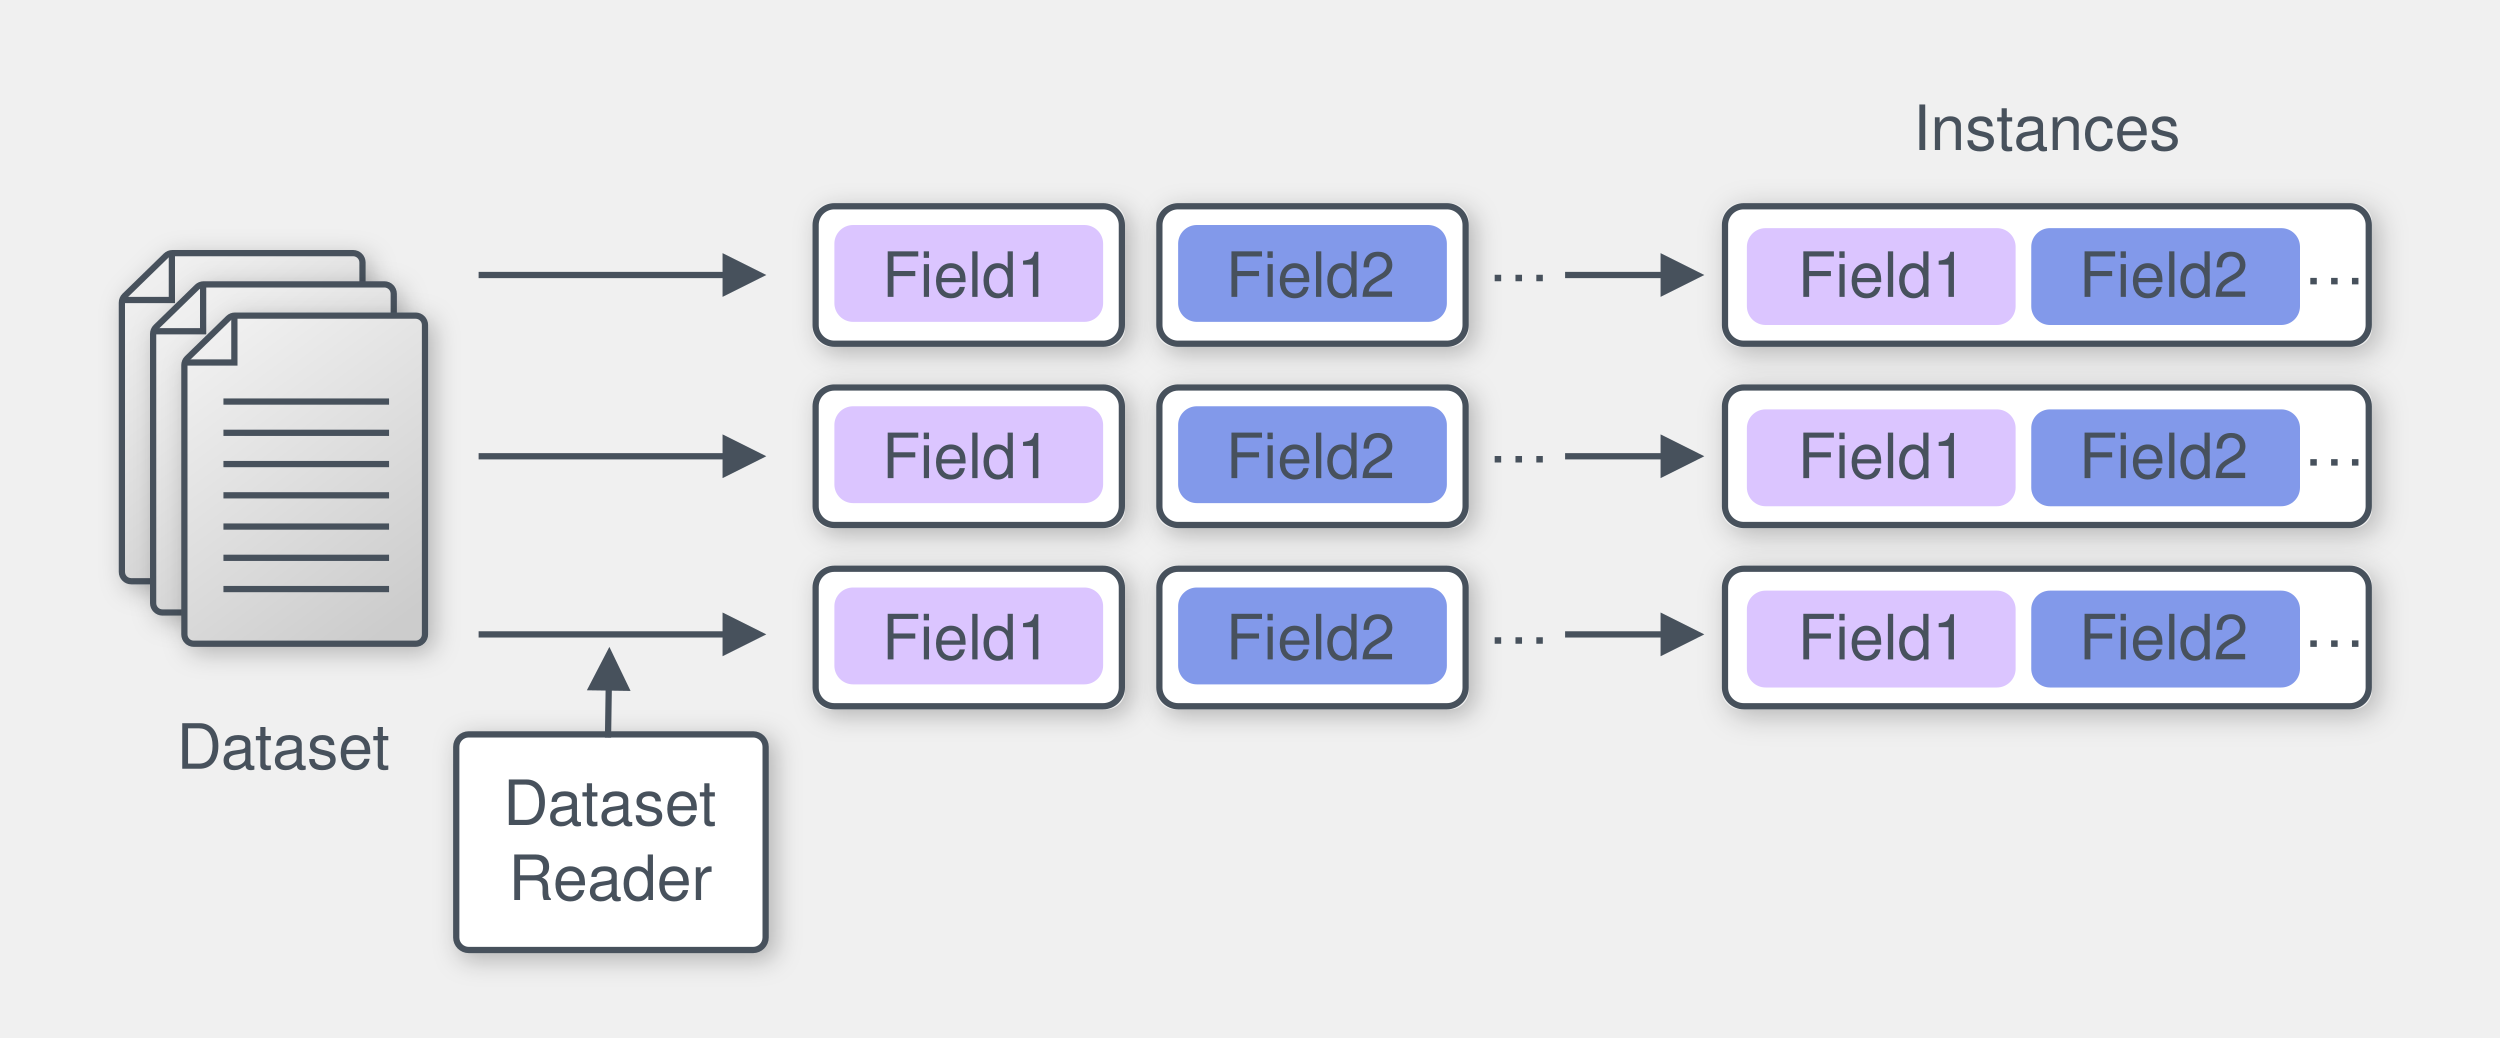
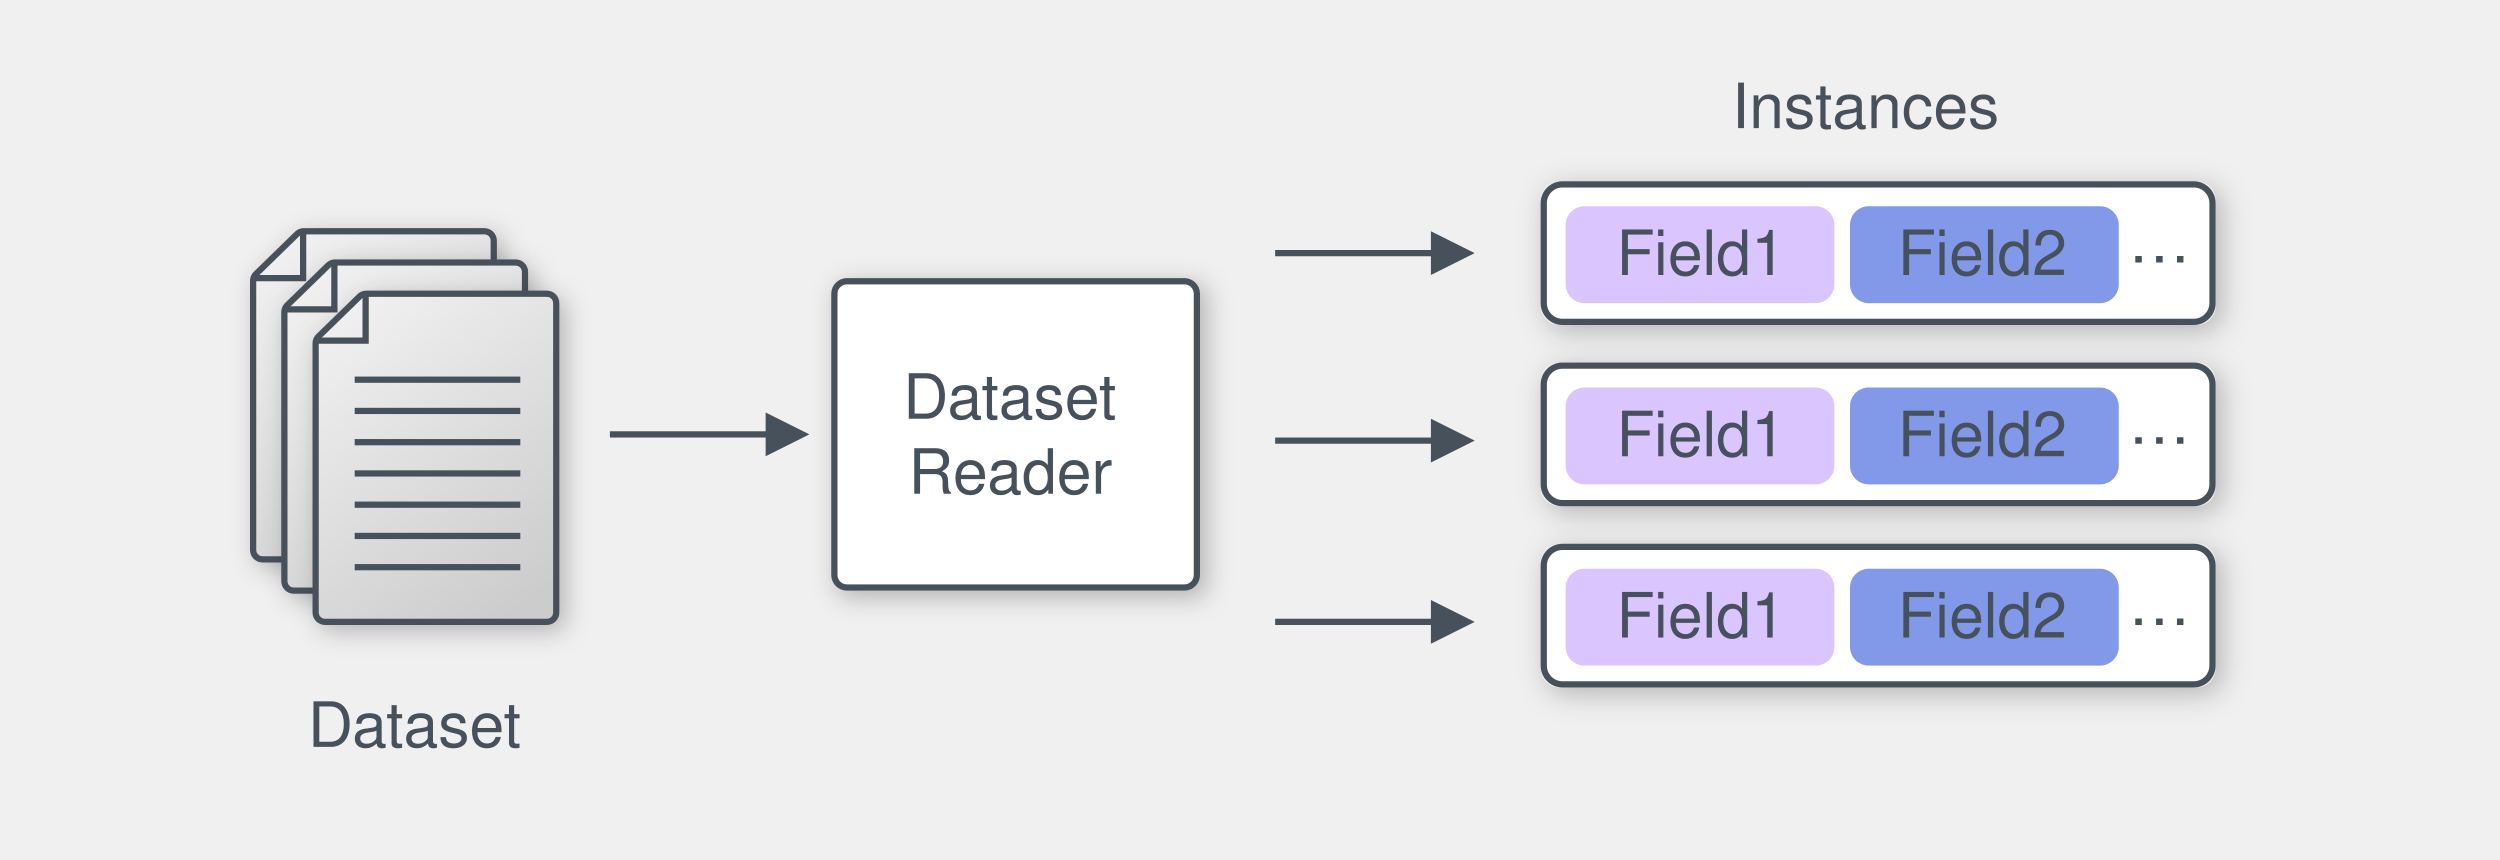
- <svg xmlns="http://www.w3.org/2000/svg" xmlns:xlink="http://www.w3.org/1999/xlink" width="800px" height="332px" viewBox="0 0 800 332" version="1.1">
+ <svg xmlns="http://www.w3.org/2000/svg" xmlns:xlink="http://www.w3.org/1999/xlink" width="800px" height="275px" viewBox="0 0 800 275" version="1.1">
  <defs>
-     <rect id="path-1" x="0" y="0" width="100" height="46" rx="6" />
-     <filter x="-11.0%" y="-23.9%" width="126.0%" height="156.5%" filterUnits="objectBoundingBox" id="filter-2">
-       <feOffset dx="2" dy="2" in="SourceAlpha" result="shadowOffsetOuter1" />
-       <feGaussianBlur stdDeviation="4" in="shadowOffsetOuter1" result="shadowBlurOuter1" />
-       <feComposite in="shadowBlurOuter1" in2="SourceAlpha" operator="out" result="shadowBlurOuter1" />
-       <feColorMatrix values="0 0 0 0 0   0 0 0 0 0   0 0 0 0 0  0 0 0 0.25 0" type="matrix" in="shadowBlurOuter1" />
-     </filter>
-     <rect id="path-3" x="0" y="0" width="100" height="46" rx="6" />
-     <filter x="-11.0%" y="-23.9%" width="126.0%" height="156.5%" filterUnits="objectBoundingBox" id="filter-4">
-       <feOffset dx="2" dy="2" in="SourceAlpha" result="shadowOffsetOuter1" />
-       <feGaussianBlur stdDeviation="4" in="shadowOffsetOuter1" result="shadowBlurOuter1" />
-       <feComposite in="shadowBlurOuter1" in2="SourceAlpha" operator="out" result="shadowBlurOuter1" />
-       <feColorMatrix values="0 0 0 0 0   0 0 0 0 0   0 0 0 0 0  0 0 0 0.25 0" type="matrix" in="shadowBlurOuter1" />
-     </filter>
-     <rect id="path-5" x="0" y="0" width="100" height="46" rx="6" />
-     <filter x="-11.0%" y="-23.9%" width="126.0%" height="156.5%" filterUnits="objectBoundingBox" id="filter-6">
-       <feOffset dx="2" dy="2" in="SourceAlpha" result="shadowOffsetOuter1" />
-       <feGaussianBlur stdDeviation="4" in="shadowOffsetOuter1" result="shadowBlurOuter1" />
-       <feComposite in="shadowBlurOuter1" in2="SourceAlpha" operator="out" result="shadowBlurOuter1" />
-       <feColorMatrix values="0 0 0 0 0   0 0 0 0 0   0 0 0 0 0  0 0 0 0.25 0" type="matrix" in="shadowBlurOuter1" />
-     </filter>
-     <rect id="path-7" x="0" y="0" width="100" height="46" rx="6" />
-     <filter x="-11.0%" y="-23.9%" width="126.0%" height="156.5%" filterUnits="objectBoundingBox" id="filter-8">
-       <feOffset dx="2" dy="2" in="SourceAlpha" result="shadowOffsetOuter1" />
-       <feGaussianBlur stdDeviation="4" in="shadowOffsetOuter1" result="shadowBlurOuter1" />
-       <feComposite in="shadowBlurOuter1" in2="SourceAlpha" operator="out" result="shadowBlurOuter1" />
-       <feColorMatrix values="0 0 0 0 0   0 0 0 0 0   0 0 0 0 0  0 0 0 0.25 0" type="matrix" in="shadowBlurOuter1" />
-     </filter>
-     <rect id="path-9" x="0" y="0" width="100" height="46" rx="6" />
-     <filter x="-11.0%" y="-23.9%" width="126.0%" height="156.5%" filterUnits="objectBoundingBox" id="filter-10">
-       <feOffset dx="2" dy="2" in="SourceAlpha" result="shadowOffsetOuter1" />
-       <feGaussianBlur stdDeviation="4" in="shadowOffsetOuter1" result="shadowBlurOuter1" />
-       <feComposite in="shadowBlurOuter1" in2="SourceAlpha" operator="out" result="shadowBlurOuter1" />
-       <feColorMatrix values="0 0 0 0 0   0 0 0 0 0   0 0 0 0 0  0 0 0 0.25 0" type="matrix" in="shadowBlurOuter1" />
-     </filter>
-     <rect id="path-11" x="0" y="0" width="100" height="46" rx="6" />
-     <filter x="-11.0%" y="-23.9%" width="126.0%" height="156.5%" filterUnits="objectBoundingBox" id="filter-12">
-       <feOffset dx="2" dy="2" in="SourceAlpha" result="shadowOffsetOuter1" />
-       <feGaussianBlur stdDeviation="4" in="shadowOffsetOuter1" result="shadowBlurOuter1" />
-       <feComposite in="shadowBlurOuter1" in2="SourceAlpha" operator="out" result="shadowBlurOuter1" />
-       <feColorMatrix values="0 0 0 0 0   0 0 0 0 0   0 0 0 0 0  0 0 0 0.25 0" type="matrix" in="shadowBlurOuter1" />
-     </filter>
-     <rect id="path-13" x="0" y="0" width="208" height="46" rx="6" />
-     <filter x="-6.0%" y="-27.2%" width="113.9%" height="163.0%" filterUnits="objectBoundingBox" id="filter-14">
+     <rect id="path-1" x="0" y="0" width="216" height="46" rx="6" />
+     <filter x="-5.8%" y="-27.2%" width="113.4%" height="163.0%" filterUnits="objectBoundingBox" id="filter-2">
      <feOffset dx="2" dy="2" in="SourceAlpha" result="shadowOffsetOuter1" />
      <feGaussianBlur stdDeviation="4.5" in="shadowOffsetOuter1" result="shadowBlurOuter1" />
      <feComposite in="shadowBlurOuter1" in2="SourceAlpha" operator="out" result="shadowBlurOuter1" />
      <feColorMatrix values="0 0 0 0 0   0 0 0 0 0   0 0 0 0 0  0 0 0 0.25 0" type="matrix" in="shadowBlurOuter1" />
    </filter>
-     <rect id="path-15" x="0" y="0" width="208" height="46" rx="6" />
-     <filter x="-6.0%" y="-27.2%" width="113.9%" height="163.0%" filterUnits="objectBoundingBox" id="filter-16">
+     <rect id="path-3" x="0" y="0" width="216" height="46" rx="6" />
+     <filter x="-5.8%" y="-27.2%" width="113.4%" height="163.0%" filterUnits="objectBoundingBox" id="filter-4">
      <feOffset dx="2" dy="2" in="SourceAlpha" result="shadowOffsetOuter1" />
      <feGaussianBlur stdDeviation="4.5" in="shadowOffsetOuter1" result="shadowBlurOuter1" />
      <feComposite in="shadowBlurOuter1" in2="SourceAlpha" operator="out" result="shadowBlurOuter1" />
      <feColorMatrix values="0 0 0 0 0   0 0 0 0 0   0 0 0 0 0  0 0 0 0.25 0" type="matrix" in="shadowBlurOuter1" />
    </filter>
-     <rect id="path-17" x="0" y="0" width="208" height="46" rx="6" />
-     <filter x="-6.0%" y="-27.2%" width="113.9%" height="163.0%" filterUnits="objectBoundingBox" id="filter-18">
+     <rect id="path-5" x="0" y="0" width="216" height="46" rx="6" />
+     <filter x="-5.8%" y="-27.2%" width="113.4%" height="163.0%" filterUnits="objectBoundingBox" id="filter-6">
      <feOffset dx="2" dy="2" in="SourceAlpha" result="shadowOffsetOuter1" />
      <feGaussianBlur stdDeviation="4.5" in="shadowOffsetOuter1" result="shadowBlurOuter1" />
      <feComposite in="shadowBlurOuter1" in2="SourceAlpha" operator="out" result="shadowBlurOuter1" />
      <feColorMatrix values="0 0 0 0 0   0 0 0 0 0   0 0 0 0 0  0 0 0 0.25 0" type="matrix" in="shadowBlurOuter1" />
    </filter>
-     <rect id="path-19" x="146" y="235" width="99" height="69" rx="4" />
-     <filter x="-12.1%" y="-17.4%" width="128.3%" height="140.6%" filterUnits="objectBoundingBox" id="filter-20">
+     <rect id="path-7" x="267" y="90" width="116" height="98" rx="4" />
+     <filter x="-10.3%" y="-12.2%" width="124.1%" height="128.6%" filterUnits="objectBoundingBox" id="filter-8">
      <feMorphology radius="1" operator="dilate" in="SourceAlpha" result="shadowSpreadOuter1" />
      <feOffset dx="2" dy="2" in="shadowSpreadOuter1" result="shadowOffsetOuter1" />
      <feGaussianBlur stdDeviation="4" in="shadowOffsetOuter1" result="shadowBlurOuter1" />
      <feComposite in="shadowBlurOuter1" in2="SourceAlpha" operator="out" result="shadowBlurOuter1" />
      <feColorMatrix values="0 0 0 0 0   0 0 0 0 0   0 0 0 0 0  0 0 0 0.25 0" type="matrix" in="shadowBlurOuter1" />
    </filter>
-     <filter x="-25.3%" y="-18.7%" width="150.6%" height="137.4%" filterUnits="objectBoundingBox" id="filter-21">
+     <filter x="-25.3%" y="-18.7%" width="150.6%" height="137.4%" filterUnits="objectBoundingBox" id="filter-9">
      <feOffset dx="2" dy="2" in="SourceAlpha" result="shadowOffsetOuter1" />
      <feGaussianBlur stdDeviation="4" in="shadowOffsetOuter1" result="shadowBlurOuter1" />
      <feColorMatrix values="0 0 0 0 0   0 0 0 0 0   0 0 0 0 0  0 0 0 0.25 0" type="matrix" in="shadowBlurOuter1" result="shadowMatrixOuter1" />
      <feMerge>
        <feMergeNode in="shadowMatrixOuter1" />
        <feMergeNode in="SourceGraphic" />
      </feMerge>
    </filter>
-     <linearGradient x1="22.744%" y1="0%" x2="77.256%" y2="100%" id="linearGradient-22">
+     <linearGradient x1="22.744%" y1="0%" x2="77.256%" y2="100%" id="linearGradient-10">
      <stop stop-color="#F0F0F0" offset="0%" />
      <stop stop-color="#CCCCCC" offset="100%" />
    </linearGradient>
-     <filter x="-25.3%" y="-18.7%" width="150.6%" height="137.4%" filterUnits="objectBoundingBox" id="filter-23">
+     <filter x="-25.3%" y="-18.7%" width="150.6%" height="137.4%" filterUnits="objectBoundingBox" id="filter-11">
      <feOffset dx="2" dy="2" in="SourceAlpha" result="shadowOffsetOuter1" />
      <feGaussianBlur stdDeviation="4" in="shadowOffsetOuter1" result="shadowBlurOuter1" />
      <feColorMatrix values="0 0 0 0 0   0 0 0 0 0   0 0 0 0 0  0 0 0 0.25 0" type="matrix" in="shadowBlurOuter1" result="shadowMatrixOuter1" />
      <feMerge>
        <feMergeNode in="shadowMatrixOuter1" />
        <feMergeNode in="SourceGraphic" />
      </feMerge>
    </filter>
-     <filter x="-25.3%" y="-18.7%" width="150.6%" height="137.4%" filterUnits="objectBoundingBox" id="filter-24">
+     <filter x="-25.3%" y="-18.7%" width="150.6%" height="137.4%" filterUnits="objectBoundingBox" id="filter-12">
      <feOffset dx="2" dy="2" in="SourceAlpha" result="shadowOffsetOuter1" />
      <feGaussianBlur stdDeviation="4" in="shadowOffsetOuter1" result="shadowBlurOuter1" />
      <feColorMatrix values="0 0 0 0 0   0 0 0 0 0   0 0 0 0 0  0 0 0 0.25 0" type="matrix" in="shadowBlurOuter1" result="shadowMatrixOuter1" />
      <feMerge>
        <feMergeNode in="shadowMatrixOuter1" />
        <feMergeNode in="SourceGraphic" />
      </feMerge>
    </filter>
  </defs>
  <g id="Part-2,-reading-textual-data,-instances-and-fields" stroke="none" stroke-width="1" fill="none" fill-rule="evenodd">
-     <g id="Group-3" transform="translate(260, 65)">
-       <g id="Group">
-         <g id="Rectangle">
-           <use fill="black" fill-opacity="1" filter="url(#filter-2)" xlink:href="#path-1" />
-           <rect stroke="#47515C" stroke-width="2" stroke-linejoin="square" fill="#FFFFFF" fill-rule="evenodd" x="1" y="1" width="98" height="44" rx="6" />
-         </g>
-         <rect id="Rectangle" fill="#DBC5FF" x="7" y="7" width="86" height="31" rx="6" />
-         <text id="Field1" font-family="Helvetica" font-size="20" font-weight="normal" fill="#47515D">
-           <tspan x="22.264" y="30">Field1</tspan>
-         </text>
-       </g>
-       <g id="Group" transform="translate(110, 0)">
-         <g id="Rectangle">
-           <use fill="black" fill-opacity="1" filter="url(#filter-4)" xlink:href="#path-3" />
-           <rect stroke="#47515C" stroke-width="2" stroke-linejoin="square" fill="#FFFFFF" fill-rule="evenodd" x="1" y="1" width="98" height="44" rx="6" />
-         </g>
-         <rect id="Rectangle" fill="#8299EA" x="7" y="7" width="86" height="31" rx="6" />
-         <text id="Field2" font-family="Helvetica" font-size="20" font-weight="normal" fill="#47515D">
-           <tspan x="22.264" y="30">Field2</tspan>
-         </text>
-       </g>
-       <text id="…" font-family="Helvetica" font-size="20" font-weight="normal" fill="#47515C">
-         <tspan x="216" y="25">…</tspan>
-       </text>
-     </g>
-     <g id="Group-3" transform="translate(260, 123)">
-       <g id="Group">
-         <g id="Rectangle">
-           <use fill="black" fill-opacity="1" filter="url(#filter-6)" xlink:href="#path-5" />
-           <rect stroke="#47515C" stroke-width="2" stroke-linejoin="square" fill="#FFFFFF" fill-rule="evenodd" x="1" y="1" width="98" height="44" rx="6" />
-         </g>
-         <rect id="Rectangle" fill="#DBC5FF" x="7" y="7" width="86" height="31" rx="6" />
-         <text id="Field1" font-family="Helvetica" font-size="20" font-weight="normal" fill="#47515D">
-           <tspan x="22.264" y="30">Field1</tspan>
-         </text>
-       </g>
-       <g id="Group" transform="translate(110, 0)">
-         <g id="Rectangle">
-           <use fill="black" fill-opacity="1" filter="url(#filter-8)" xlink:href="#path-7" />
-           <rect stroke="#47515C" stroke-width="2" stroke-linejoin="square" fill="#FFFFFF" fill-rule="evenodd" x="1" y="1" width="98" height="44" rx="6" />
-         </g>
-         <rect id="Rectangle" fill="#8299EA" x="7" y="7" width="86" height="31" rx="6" />
-         <text id="Field2" font-family="Helvetica" font-size="20" font-weight="normal" fill="#47515D">
-           <tspan x="22.264" y="30">Field2</tspan>
-         </text>
-       </g>
-       <text id="…" font-family="Helvetica" font-size="20" font-weight="normal" fill="#47515C">
-         <tspan x="216" y="25">…</tspan>
-       </text>
-     </g>
-     <g id="Group-3" transform="translate(260, 181)">
-       <g id="Group">
-         <g id="Rectangle">
-           <use fill="black" fill-opacity="1" filter="url(#filter-10)" xlink:href="#path-9" />
-           <rect stroke="#47515C" stroke-width="2" stroke-linejoin="square" fill="#FFFFFF" fill-rule="evenodd" x="1" y="1" width="98" height="44" rx="6" />
-         </g>
-         <rect id="Rectangle" fill="#DBC5FF" x="7" y="7" width="86" height="31" rx="6" />
-         <text id="Field1" font-family="Helvetica" font-size="20" font-weight="normal" fill="#47515D">
-           <tspan x="22.264" y="30">Field1</tspan>
-         </text>
-       </g>
-       <g id="Group" transform="translate(110, 0)">
-         <g id="Rectangle">
-           <use fill="black" fill-opacity="1" filter="url(#filter-12)" xlink:href="#path-11" />
-           <rect stroke="#47515C" stroke-width="2" stroke-linejoin="square" fill="#FFFFFF" fill-rule="evenodd" x="1" y="1" width="98" height="44" rx="6" />
-         </g>
-         <rect id="Rectangle" fill="#8299EA" x="7" y="7" width="86" height="31" rx="6" />
-         <text id="Field2" font-family="Helvetica" font-size="20" font-weight="normal" fill="#47515D">
-           <tspan x="22.264" y="30">Field2</tspan>
-         </text>
-       </g>
-       <text id="…" font-family="Helvetica" font-size="20" font-weight="normal" fill="#47515C">
-         <tspan x="216" y="25">…</tspan>
-       </text>
-     </g>
-     <g id="Group-2" transform="translate(551, 65)">
+     <g id="Group-2" transform="translate(493, 58)">
      <g id="Rectangle">
-         <use fill="black" fill-opacity="1" filter="url(#filter-14)" xlink:href="#path-13" />
-         <rect stroke="#47515C" stroke-width="2" stroke-linejoin="square" fill="#FFFFFF" fill-rule="evenodd" x="1" y="1" width="206" height="44" rx="6" />
+         <use fill="black" fill-opacity="1" filter="url(#filter-2)" xlink:href="#path-1" />
+         <rect stroke="#47515C" stroke-width="2" stroke-linejoin="square" fill="#FFFFFF" fill-rule="evenodd" x="1" y="1" width="214" height="44" rx="6" />
      </g>
      <rect id="Rectangle" fill="#DBC5FF" x="8" y="8" width="86" height="31" rx="6" />
      <rect id="Rectangle" fill="#8299EA" x="99" y="8" width="86" height="31" rx="6" />
      <text id="Field2" font-family="Helvetica" font-size="20" font-weight="normal" fill="#47515D">
        <tspan x="114.264" y="30">Field2</tspan>
      </text>
      <text id="…" font-family="Helvetica" font-size="20" font-weight="normal" fill="#47515C">
-         <tspan x="186" y="26">…</tspan>
+         <tspan x="188" y="26">…</tspan>
      </text>
      <text id="Field1" font-family="Helvetica" font-size="20" font-weight="normal" fill="#47515D">
        <tspan x="24.264" y="30">Field1</tspan>
      </text>
    </g>
-     <g id="Group-2" transform="translate(551, 123)">
+     <g id="Group-2" transform="translate(493, 116)">
      <g id="Rectangle">
-         <use fill="black" fill-opacity="1" filter="url(#filter-16)" xlink:href="#path-15" />
-         <rect stroke="#47515C" stroke-width="2" stroke-linejoin="square" fill="#FFFFFF" fill-rule="evenodd" x="1" y="1" width="206" height="44" rx="6" />
+         <use fill="black" fill-opacity="1" filter="url(#filter-4)" xlink:href="#path-3" />
+         <rect stroke="#47515C" stroke-width="2" stroke-linejoin="square" fill="#FFFFFF" fill-rule="evenodd" x="1" y="1" width="214" height="44" rx="6" />
      </g>
      <rect id="Rectangle" fill="#DBC5FF" x="8" y="8" width="86" height="31" rx="6" />
      <rect id="Rectangle" fill="#8299EA" x="99" y="8" width="86" height="31" rx="6" />
      <text id="Field2" font-family="Helvetica" font-size="20" font-weight="normal" fill="#47515D">
        <tspan x="114.264" y="30">Field2</tspan>
      </text>
      <text id="…" font-family="Helvetica" font-size="20" font-weight="normal" fill="#47515C">
-         <tspan x="186" y="26">…</tspan>
+         <tspan x="188" y="26">…</tspan>
      </text>
      <text id="Field1" font-family="Helvetica" font-size="20" font-weight="normal" fill="#47515D">
        <tspan x="24.264" y="30">Field1</tspan>
      </text>
    </g>
-     <g id="Group-2" transform="translate(551, 181)">
+     <g id="Group-2" transform="translate(493, 174)">
      <g id="Rectangle">
-         <use fill="black" fill-opacity="1" filter="url(#filter-18)" xlink:href="#path-17" />
-         <rect stroke="#47515C" stroke-width="2" stroke-linejoin="square" fill="#FFFFFF" fill-rule="evenodd" x="1" y="1" width="206" height="44" rx="6" />
+         <use fill="black" fill-opacity="1" filter="url(#filter-6)" xlink:href="#path-5" />
+         <rect stroke="#47515C" stroke-width="2" stroke-linejoin="square" fill="#FFFFFF" fill-rule="evenodd" x="1" y="1" width="214" height="44" rx="6" />
      </g>
      <rect id="Rectangle" fill="#DBC5FF" x="8" y="8" width="86" height="31" rx="6" />
      <rect id="Rectangle" fill="#8299EA" x="99" y="8" width="86" height="31" rx="6" />
      <text id="Field2" font-family="Helvetica" font-size="20" font-weight="normal" fill="#47515D">
        <tspan x="114.264" y="30">Field2</tspan>
      </text>
      <text id="…" font-family="Helvetica" font-size="20" font-weight="normal" fill="#47515C">
-         <tspan x="186" y="26">…</tspan>
+         <tspan x="188" y="26">…</tspan>
      </text>
      <text id="Field1" font-family="Helvetica" font-size="20" font-weight="normal" fill="#47515D">
        <tspan x="24.264" y="30">Field1</tspan>
      </text>
    </g>
    <g id="Rectangle">
-       <use fill="black" fill-opacity="1" filter="url(#filter-20)" xlink:href="#path-19" />
-       <use stroke="#47515C" stroke-width="2" fill="#FFFFFF" fill-rule="evenodd" xlink:href="#path-19" />
+       <use fill="black" fill-opacity="1" filter="url(#filter-8)" xlink:href="#path-7" />
+       <use stroke="#47515C" stroke-width="2" fill="#FFFFFF" fill-rule="evenodd" xlink:href="#path-7" />
    </g>
    <text id="Dataset-Reader" font-family="Helvetica" font-size="20" font-weight="normal" fill="#47515C">
-       <tspan x="161.037" y="264">Dataset</tspan>
-       <tspan x="162.702" y="288">Reader</tspan>
+       <tspan x="289.037" y="134">Dataset</tspan>
+       <tspan x="290.702" y="158">Reader</tspan>
    </text>
    <text id="Instances" font-family="Helvetica" font-size="20" font-weight="normal" fill="#47515C">
-       <tspan x="612.197" y="48">Instances</tspan>
+       <tspan x="554.197" y="41">Instances</tspan>
    </text>
    <text id="Dataset" font-family="Helvetica" font-size="20" font-weight="normal" fill="#47515C">
-       <tspan x="56.537" y="246">Dataset</tspan>
+       <tspan x="98.537" y="239">Dataset</tspan>
    </text>
-     <g id="Group" filter="url(#filter-21)" transform="translate(38, 80)" stroke="#47515C" stroke-width="2">
-       <path d="M75,106 L4,106 C3.172,106 2.422,105.664 1.879,105.121 C1.336,104.578 1,103.828 1,103 L1,16.836 C1,16.027 1.327,15.252 1.907,14.687 L15.088,1.851 C15.648,1.305 16.399,1 17.181,1 L75,1 C75.828,1 76.578,1.336 77.121,1.879 C77.664,2.422 78,3.172 78,4 L78,103 C78,103.828 77.664,104.578 77.121,105.121 C76.578,105.664 75.828,106 75,106 Z" id="Rectangle" fill="url(#linearGradient-22)" />
+     <g id="Group" filter="url(#filter-9)" transform="translate(80, 73)" stroke="#47515C" stroke-width="2">
+       <path d="M75,106 L4,106 C3.172,106 2.422,105.664 1.879,105.121 C1.336,104.578 1,103.828 1,103 L1,16.836 C1,16.027 1.327,15.252 1.907,14.687 L15.088,1.851 C15.648,1.305 16.399,1 17.181,1 L75,1 C75.828,1 76.578,1.336 77.121,1.879 C77.664,2.422 78,3.172 78,4 L78,103 C78,103.828 77.664,104.578 77.121,105.121 C76.578,105.664 75.828,106 75,106 Z" id="Rectangle" fill="url(#linearGradient-10)" />
      <polyline id="Path" points="17 1 17 16 1 16" />
      <line x1="14.5" y1="28.5" x2="65.5" y2="28.5" id="Line-2" stroke-linecap="square" />
      <line x1="14.5" y1="38.5" x2="65.5" y2="38.5" id="Line-2" stroke-linecap="square" />
      <line x1="14.5" y1="48.5" x2="65.5" y2="48.5" id="Line-2" stroke-linecap="square" />
      <line x1="14.5" y1="58.5" x2="65.5" y2="58.5" id="Line-2" stroke-linecap="square" />
      <line x1="14.5" y1="68.5" x2="65.5" y2="68.5" id="Line-2" stroke-linecap="square" />
      <line x1="14.5" y1="78.5" x2="65.5" y2="78.5" id="Line-2" stroke-linecap="square" />
      <line x1="14.5" y1="88.5" x2="65.5" y2="88.5" id="Line-2" stroke-linecap="square" />
    </g>
-     <g id="Group" filter="url(#filter-23)" transform="translate(48, 90)" stroke="#47515C" stroke-width="2">
-       <path d="M75,106 L4,106 C3.172,106 2.422,105.664 1.879,105.121 C1.336,104.578 1,103.828 1,103 L1,16.836 C1,16.027 1.327,15.252 1.907,14.687 L15.088,1.851 C15.648,1.305 16.399,1 17.181,1 L75,1 C75.828,1 76.578,1.336 77.121,1.879 C77.664,2.422 78,3.172 78,4 L78,103 C78,103.828 77.664,104.578 77.121,105.121 C76.578,105.664 75.828,106 75,106 Z" id="Rectangle" fill="url(#linearGradient-22)" />
+     <g id="Group" filter="url(#filter-11)" transform="translate(90, 83)" stroke="#47515C" stroke-width="2">
+       <path d="M75,106 L4,106 C3.172,106 2.422,105.664 1.879,105.121 C1.336,104.578 1,103.828 1,103 L1,16.836 C1,16.027 1.327,15.252 1.907,14.687 L15.088,1.851 C15.648,1.305 16.399,1 17.181,1 L75,1 C75.828,1 76.578,1.336 77.121,1.879 C77.664,2.422 78,3.172 78,4 L78,103 C78,103.828 77.664,104.578 77.121,105.121 C76.578,105.664 75.828,106 75,106 Z" id="Rectangle" fill="url(#linearGradient-10)" />
      <polyline id="Path" points="17 1 17 16 1 16" />
      <line x1="14.5" y1="28.5" x2="65.5" y2="28.5" id="Line-2" stroke-linecap="square" />
      <line x1="14.5" y1="38.5" x2="65.5" y2="38.5" id="Line-2" stroke-linecap="square" />
      <line x1="14.5" y1="48.5" x2="65.5" y2="48.5" id="Line-2" stroke-linecap="square" />
      <line x1="14.5" y1="58.5" x2="65.5" y2="58.5" id="Line-2" stroke-linecap="square" />
      <line x1="14.5" y1="68.5" x2="65.5" y2="68.5" id="Line-2" stroke-linecap="square" />
      <line x1="14.5" y1="78.5" x2="65.5" y2="78.5" id="Line-2" stroke-linecap="square" />
      <line x1="14.5" y1="88.5" x2="65.5" y2="88.5" id="Line-2" stroke-linecap="square" />
    </g>
-     <g id="Group" filter="url(#filter-24)" transform="translate(58, 100)" stroke="#47515C" stroke-width="2">
-       <path d="M75,106 L4,106 C3.172,106 2.422,105.664 1.879,105.121 C1.336,104.578 1,103.828 1,103 L1,16.836 C1,16.027 1.327,15.252 1.907,14.687 L15.088,1.851 C15.648,1.305 16.399,1 17.181,1 L75,1 C75.828,1 76.578,1.336 77.121,1.879 C77.664,2.422 78,3.172 78,4 L78,103 C78,103.828 77.664,104.578 77.121,105.121 C76.578,105.664 75.828,106 75,106 Z" id="Rectangle" fill="url(#linearGradient-22)" />
+     <g id="Group" filter="url(#filter-12)" transform="translate(100, 93)" stroke="#47515C" stroke-width="2">
+       <path d="M75,106 L4,106 C3.172,106 2.422,105.664 1.879,105.121 C1.336,104.578 1,103.828 1,103 L1,16.836 C1,16.027 1.327,15.252 1.907,14.687 L15.088,1.851 C15.648,1.305 16.399,1 17.181,1 L75,1 C75.828,1 76.578,1.336 77.121,1.879 C77.664,2.422 78,3.172 78,4 L78,103 C78,103.828 77.664,104.578 77.121,105.121 C76.578,105.664 75.828,106 75,106 Z" id="Rectangle" fill="url(#linearGradient-10)" />
      <polyline id="Path" points="17 1 17 16 1 16" />
      <line x1="14.5" y1="28.5" x2="65.5" y2="28.5" id="Line-2" stroke-linecap="square" />
      <line x1="14.5" y1="38.5" x2="65.5" y2="38.5" id="Line-2" stroke-linecap="square" />
      <line x1="14.5" y1="48.5" x2="65.5" y2="48.5" id="Line-2" stroke-linecap="square" />
      <line x1="14.5" y1="58.5" x2="65.5" y2="58.5" id="Line-2" stroke-linecap="square" />
      <line x1="14.5" y1="68.5" x2="65.5" y2="68.5" id="Line-2" stroke-linecap="square" />
      <line x1="14.5" y1="78.5" x2="65.5" y2="78.5" id="Line-2" stroke-linecap="square" />
      <line x1="14.5" y1="88.5" x2="65.5" y2="88.5" id="Line-2" stroke-linecap="square" />
    </g>
-     <path id="Line" d="M231.219,81 L245.219,88 L231.219,95 L231.218,89 L153.156,89 L153.156,87 L231.218,87 L231.219,81 Z" fill="#47515C" fill-rule="nonzero" />
-     <path id="Line" d="M231.219,139 L245.219,146 L231.219,153 L231.218,147 L153.156,147 L153.156,145 L231.218,145 L231.219,139 Z" fill="#47515C" fill-rule="nonzero" />
-     <path id="Line" d="M231.219,196 L245.219,203 L231.219,210 L231.218,204 L153.156,204 L153.156,202 L231.218,202 L231.219,196 Z" fill="#47515C" fill-rule="nonzero" />
-     <path id="Line" d="M531.382,81 L545.382,88 L531.382,95 L531.381,89 L500.83,89 L500.83,87 L531.381,87 L531.382,81 Z" fill="#47515C" fill-rule="nonzero" />
-     <path id="Line" d="M531.382,139 L545.382,146 L531.382,153 L531.381,147 L500.83,147 L500.83,145 L531.381,145 L531.382,139 Z" fill="#47515C" fill-rule="nonzero" />
-     <path id="Line" d="M531.382,196 L545.382,203 L531.382,210 L531.381,204 L500.83,204 L500.83,202 L531.381,202 L531.382,196 Z" fill="#47515C" fill-rule="nonzero" />
-     <path id="Line" d="M195,207 L201.788,221.104 L195.789,221.013 L195.578,235.015 L195.563,236.015 L193.563,235.985 L193.578,234.985 L193.789,220.982 L187.79,220.893 L195,207 Z" fill="#47515C" fill-rule="nonzero" />
+     <path id="Line" d="M245,132 L259,139 L245,146 L245,140 L195.156,140 L195.156,138 L245,138 L245,132 Z" fill="#47515C" fill-rule="nonzero" />
+     <path id="Line" d="M457.891,74 L471.891,81 L457.891,88 L457.89,82 L408.047,82 L408.047,80 L457.89,80 L457.891,74 Z" fill="#47515C" fill-rule="nonzero" />
+     <path id="Line" d="M457.891,134 L471.891,141 L457.891,148 L457.89,142 L408.047,142 L408.047,140 L457.89,140 L457.891,134 Z" fill="#47515C" fill-rule="nonzero" />
+     <path id="Line" d="M457.891,192 L471.891,199 L457.891,206 L457.89,200 L408.047,200 L408.047,198 L457.89,198 L457.891,192 Z" fill="#47515C" fill-rule="nonzero" />
  </g>
</svg>
